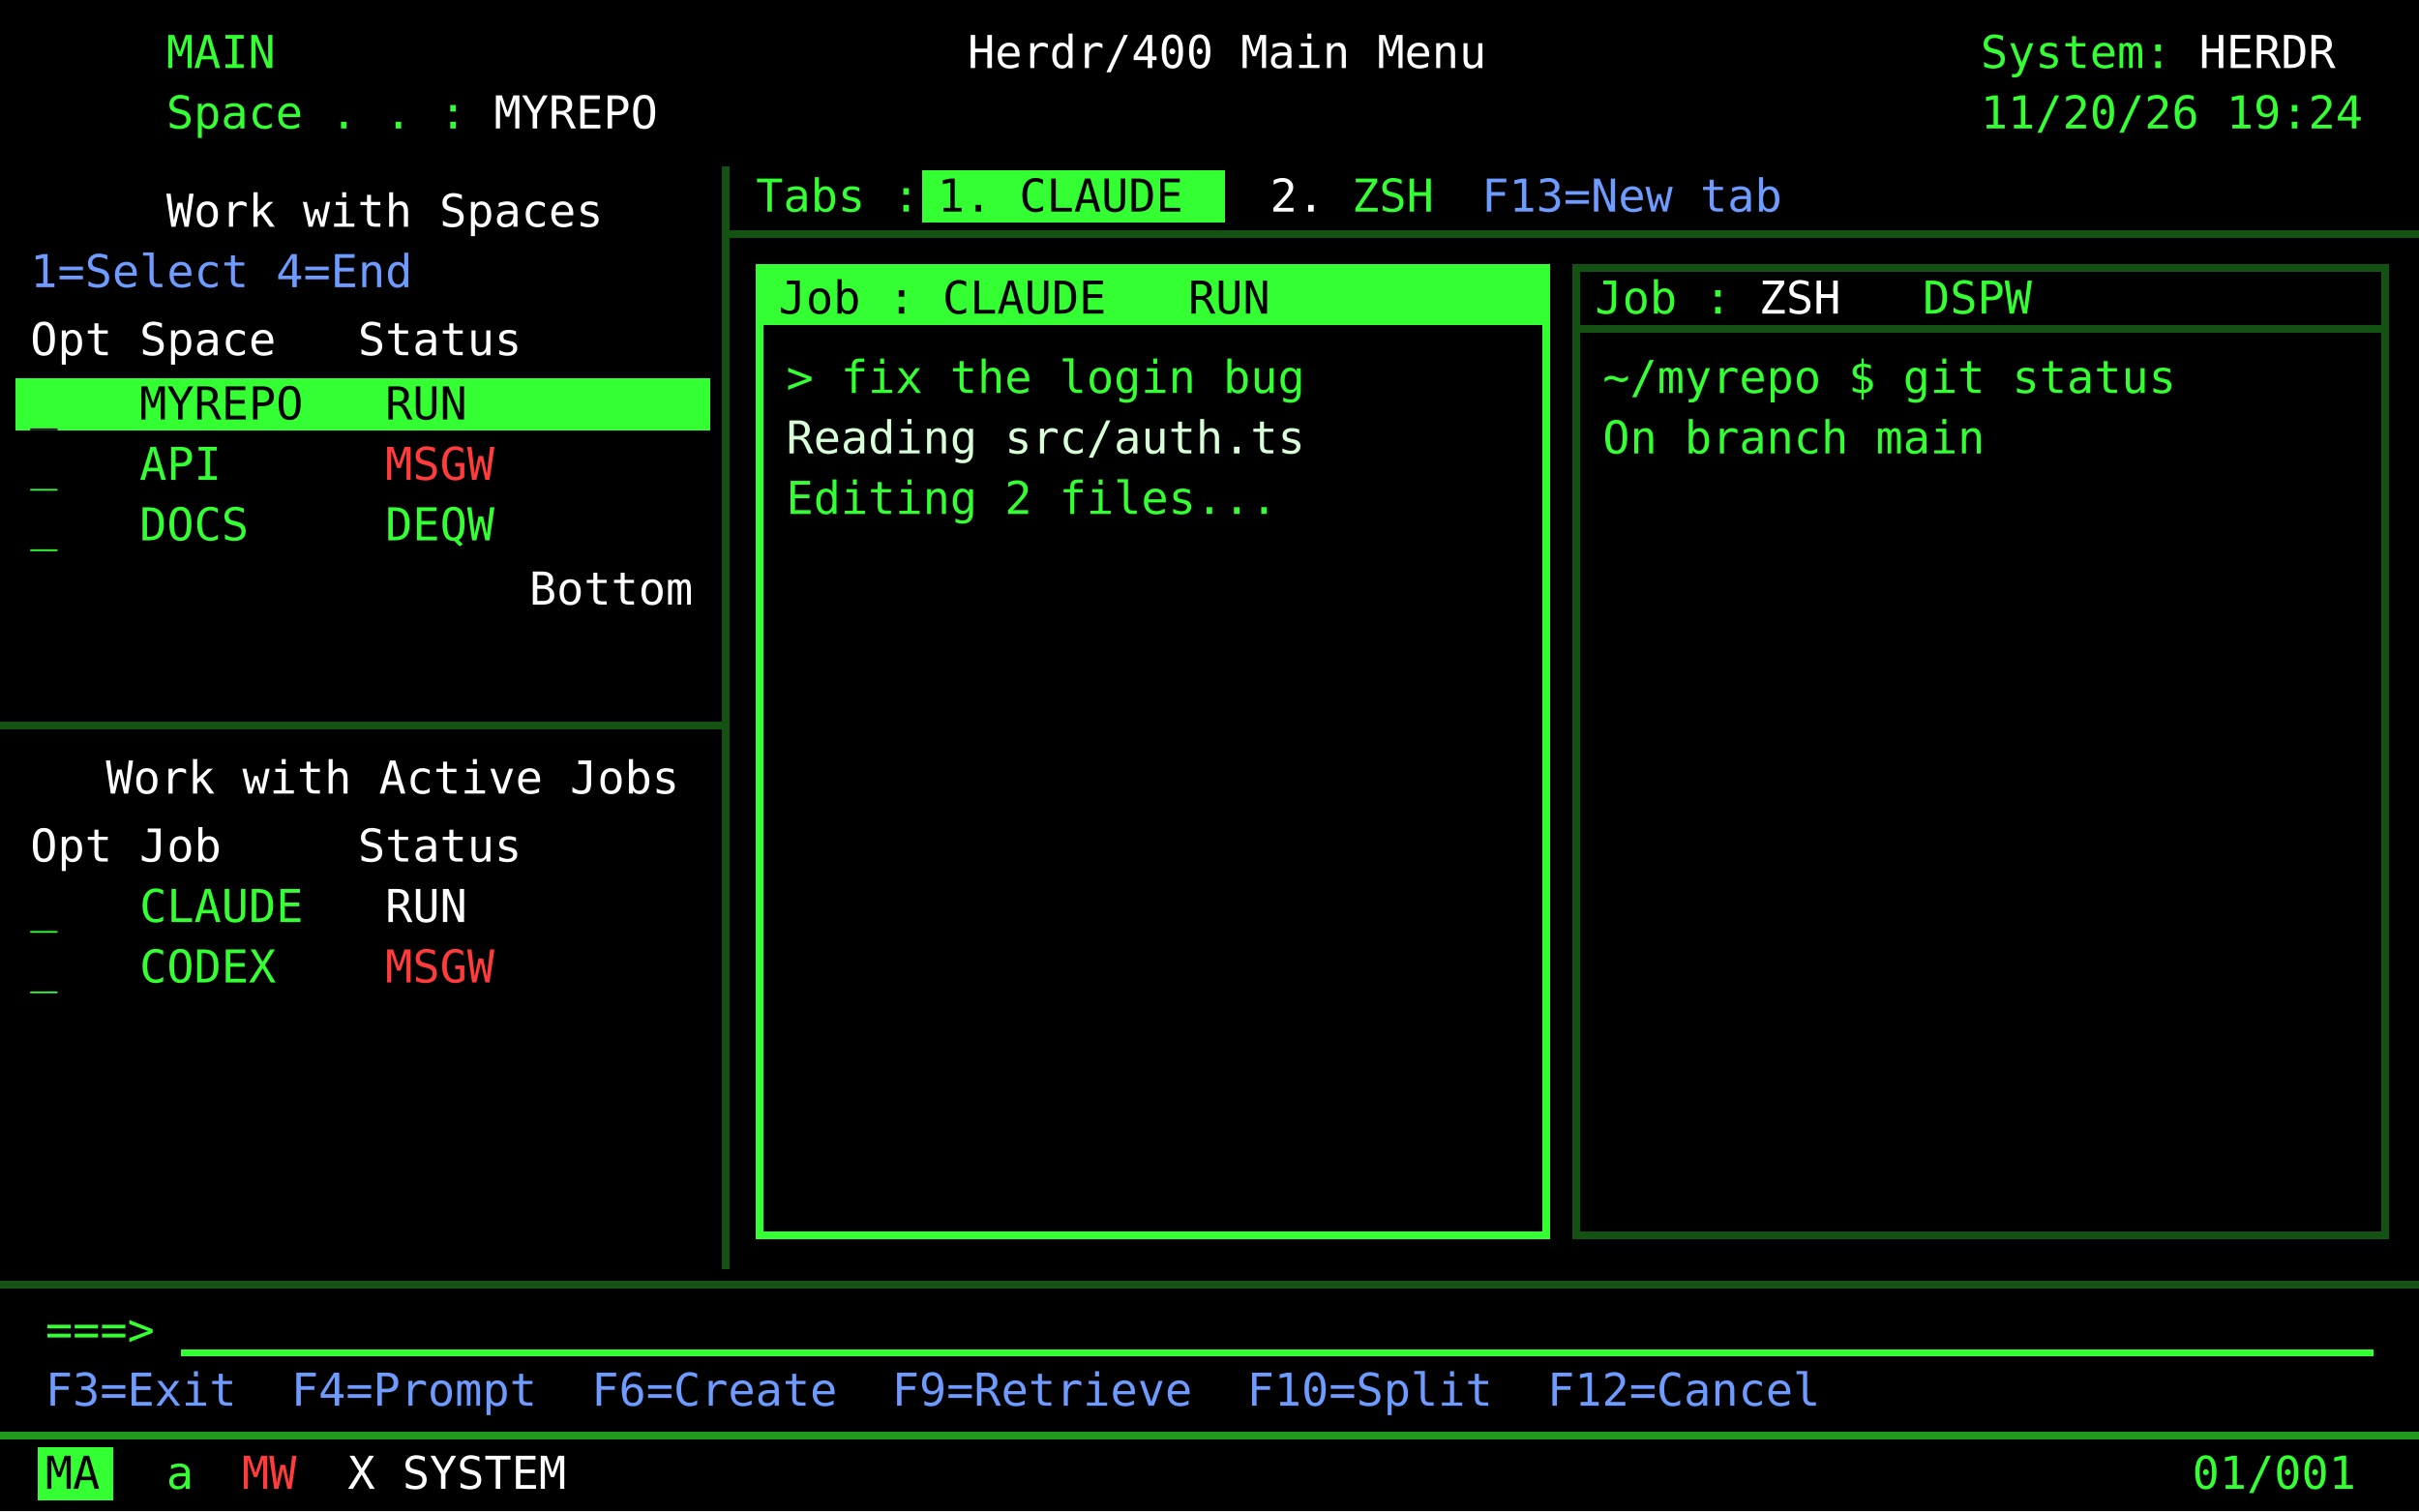
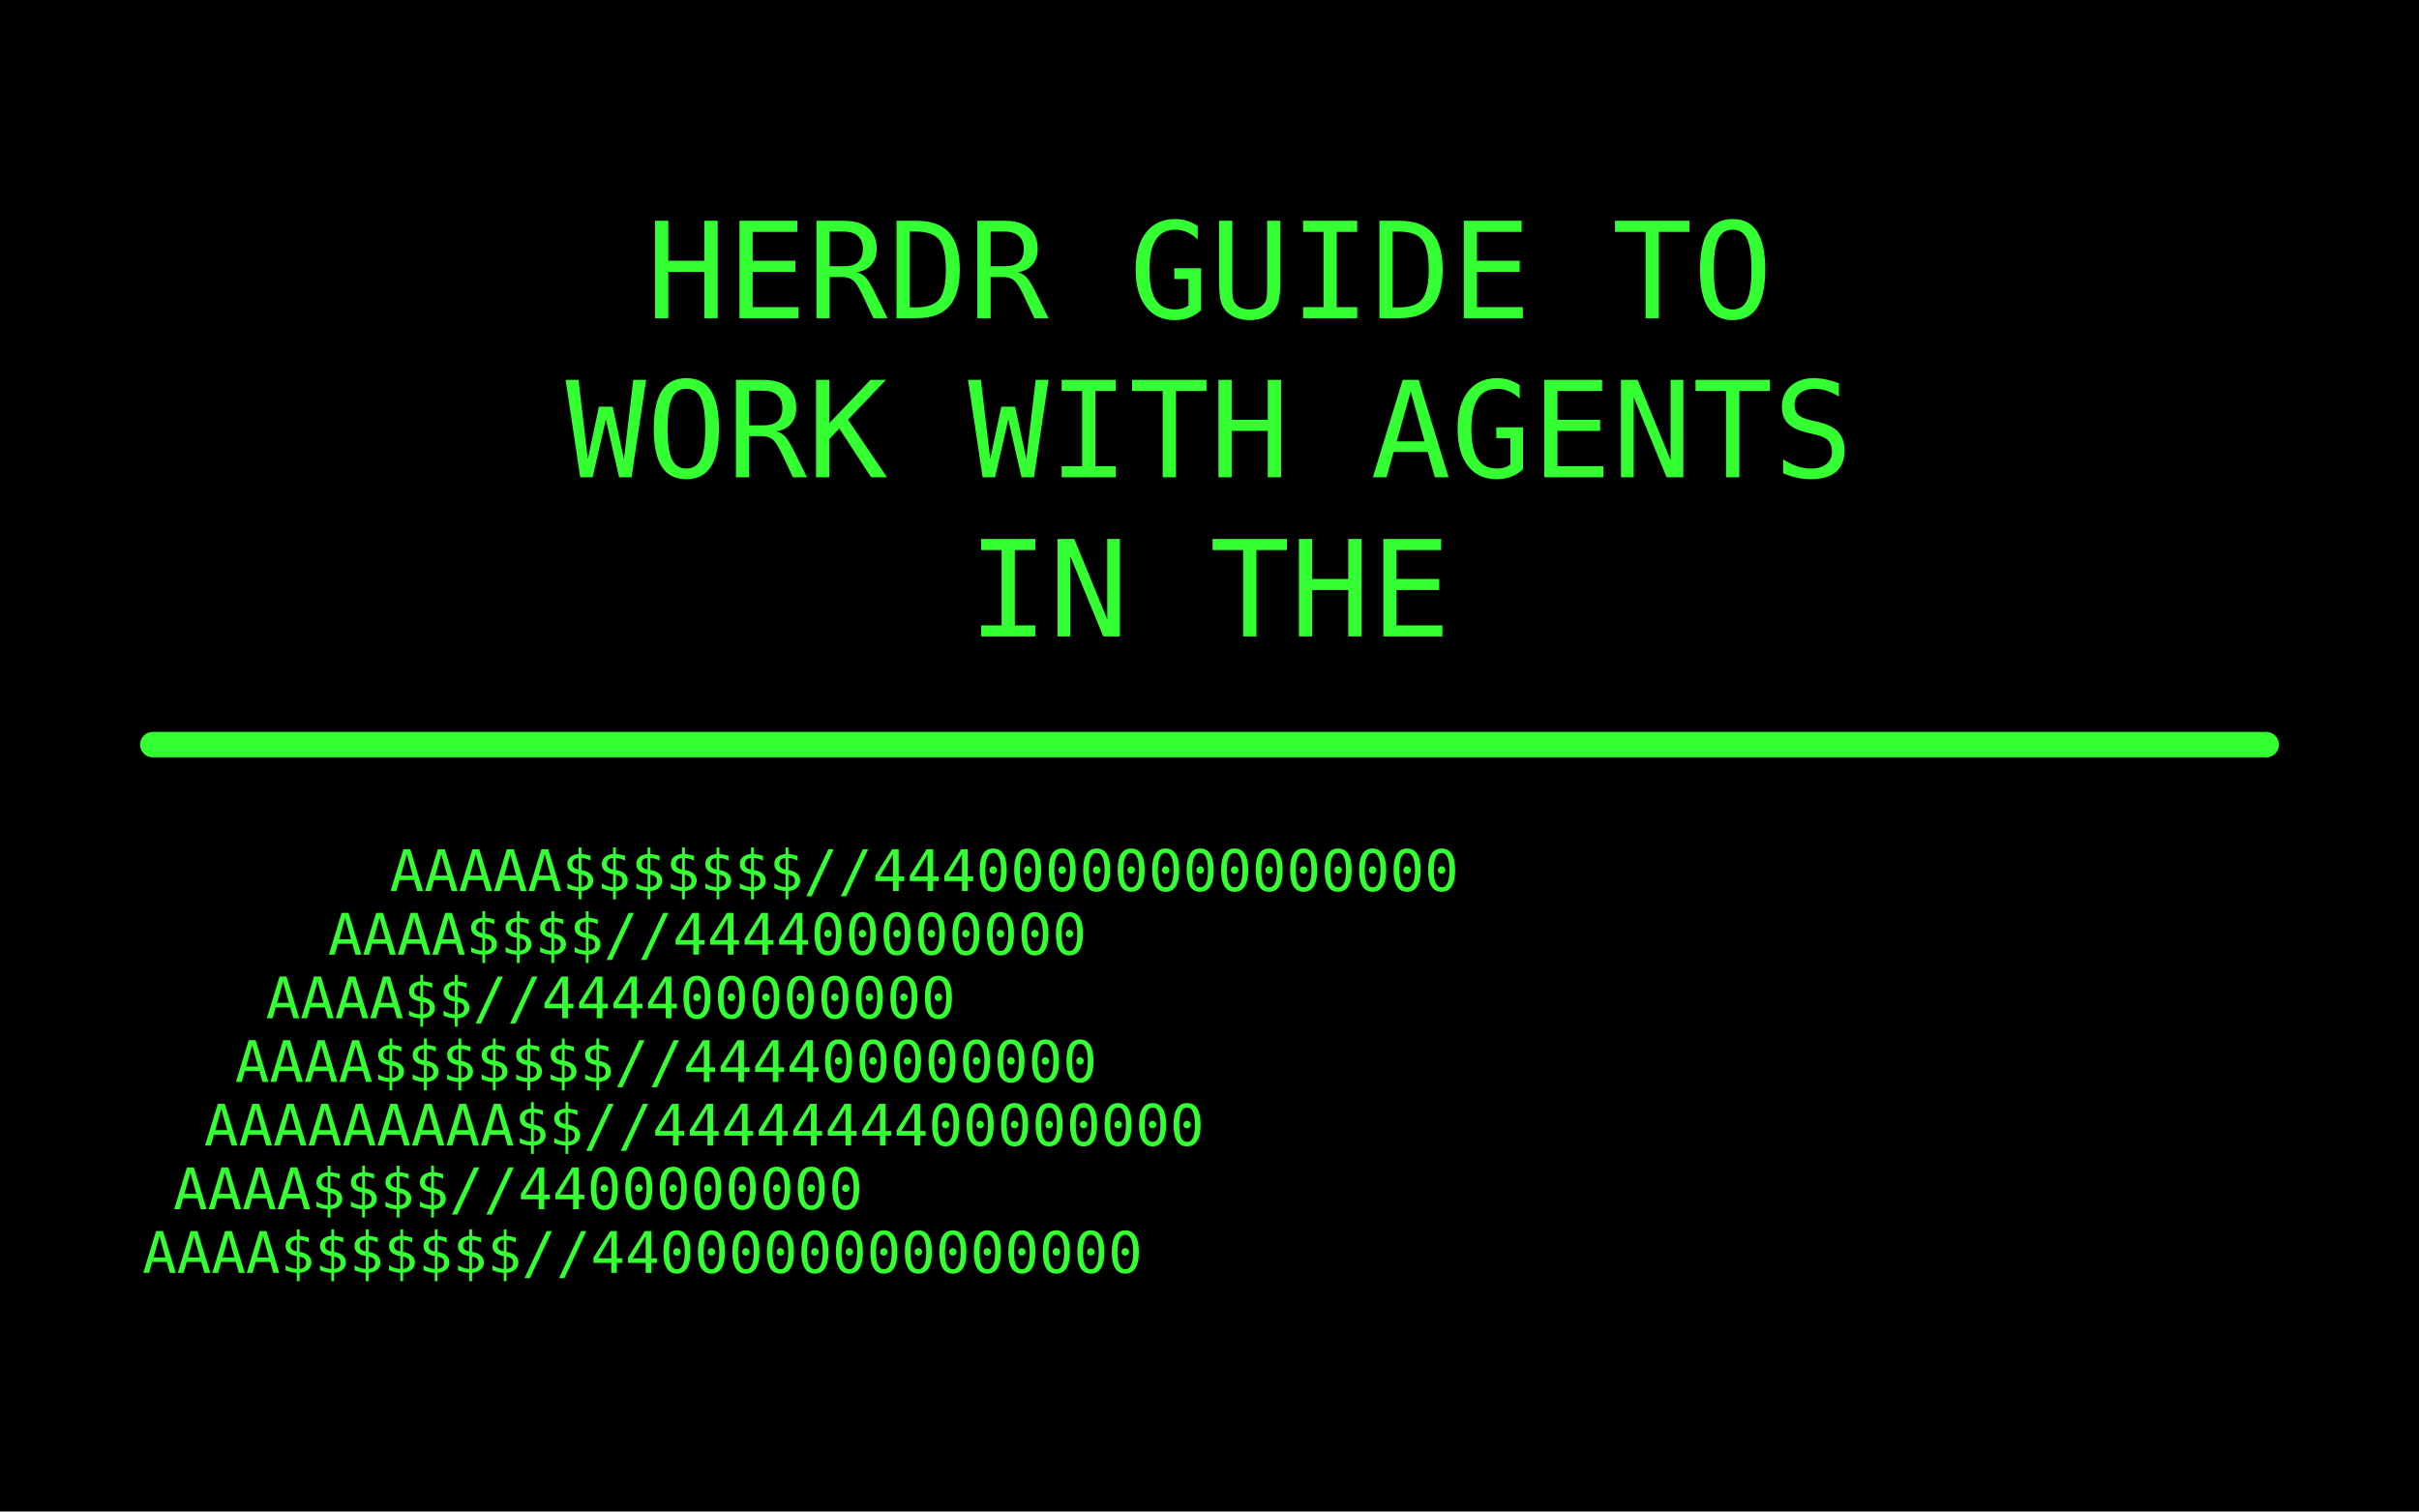
- <svg xmlns="http://www.w3.org/2000/svg" xml:space="preserve" viewBox="0 0 320 200" shape-rendering="crispEdges" font-family="monospace" font-size="6">
-   <rect width="320" height="200" fill="#000000" />
-   <text x="22" y="9" fill="#33ff33">MAIN</text>
-   <text x="128" y="9" fill="#ffffff">Herdr/400 Main Menu</text>
-   <text x="262" y="9" fill="#33ff33">System: <tspan fill="#ffffff">HERDR</tspan>
-   </text>
-   <text x="22" y="17" fill="#33ff33">Space . . : <tspan fill="#ffffff">MYREPO</tspan>
-   </text>
-   <text x="262" y="17" fill="#33ff33">11/20/26 19:24</text>
-   <line x1="96" y1="22" x2="96" y2="168" stroke="#145214" />
-   <line x1="0" y1="96" x2="96" y2="96" stroke="#145214" />
-   <text x="22" y="30" fill="#ffffff">Work with Spaces</text>
-   <text x="4" y="38" fill="#6e9bff">1=Select 4=End</text>
-   <text x="4" y="47" fill="#ffffff">Opt Space   Status</text>
-   <rect x="2" y="50" width="92" height="7" fill="#33ff33" />
-   <text x="4" y="55.5" fill="#000000">_   MYREPO   RUN</text>
-   <text x="4" y="63.5" fill="#33ff33">_   API      <tspan fill="#ff3b3b">MSGW</tspan>
-   </text>
-   <text x="4" y="71.5" fill="#33ff33">_   DOCS     <tspan fill="#33ff33">DEQW</tspan>
-   </text>
-   <text x="70" y="80" fill="#ffffff">Bottom</text>
-   <text x="14" y="105" fill="#ffffff">Work with Active Jobs</text>
-   <text x="4" y="114" fill="#ffffff">Opt Job     Status</text>
-   <text x="4" y="122" fill="#33ff33">_   CLAUDE   <tspan fill="#ffffff">RUN</tspan>
-   </text>
-   <text x="4" y="130" fill="#33ff33">_   CODEX    <tspan fill="#ff3b3b">MSGW</tspan>
-   </text>
-   <line x1="96" y1="31" x2="320" y2="31" stroke="#145214" />
-   <text x="100" y="28" fill="#33ff33">Tabs :</text>
-   <rect x="122" y="22.5" width="40" height="7" fill="#33ff33" />
-   <text x="124" y="28" fill="#000000">1. CLAUDE</text>
-   <text x="168" y="28" fill="#ffffff">2. <tspan fill="#33ff33">ZSH</tspan>
-   </text>
-   <text x="196" y="28" fill="#6e9bff">F13=New tab</text>
-   <rect x="100.5" y="35.5" width="104" height="128" fill="none" stroke="#33ff33" />
-   <rect x="101" y="36" width="103" height="7" fill="#33ff33" />
-   <text x="103" y="41.5" fill="#000000">Job : CLAUDE   RUN</text>
-   <text x="104" y="52" fill="#33ff33">&gt; fix the login bug</text>
-   <text x="104" y="60" fill="#d8ffd8">Reading src/auth.ts</text>
-   <text x="104" y="68" fill="#33ff33">Editing 2 files...</text>
-   <rect x="208.5" y="35.5" width="107" height="128" fill="none" stroke="#145214" />
-   <text x="211" y="41.5" fill="#33ff33">Job : <tspan fill="#ffffff">ZSH</tspan>   DSPW</text>
-   <line x1="209" y1="43.5" x2="315" y2="43.5" stroke="#145214" />
-   <text x="212" y="52" fill="#33ff33">~/myrepo $ git status</text>
-   <text x="212" y="60" fill="#33ff33">On branch main</text>
-   <line x1="0" y1="170" x2="320" y2="170" stroke="#145214" />
-   <text x="6" y="178" fill="#33ff33">===&gt;</text>
-   <line x1="24" y1="179" x2="314" y2="179" stroke="#33ff33" />
-   <text x="6" y="186" fill="#6e9bff">F3=Exit  F4=Prompt  F6=Create  F9=Retrieve  F10=Split  F12=Cancel</text>
-   <line x1="0" y1="190" x2="320" y2="190" stroke="#1f9a1f" />
-   <rect x="5" y="191.5" width="10" height="7" fill="#33ff33" />
-   <text x="6" y="197" fill="#000000">MA</text>
-   <text x="22" y="197" fill="#33ff33">a</text>
-   <text x="32" y="197" fill="#ff3b3b">MW</text>
-   <text x="46" y="197" fill="#ffffff">X SYSTEM</text>
-   <text x="290" y="197" fill="#33ff33">01/001</text>
+ <svg xmlns="http://www.w3.org/2000/svg" viewBox="220 -14 760 475" font-family="&quot;IBM 3270&quot;, monospace">
+   <style>@font-face { font-family: "IBM 3270"; src: url("../mods/ibm-as400/fonts/3270-Regular.ttf"); }</style>
+   <rect x="220" y="-14" width="760" height="475" fill="#000000" />
+   <text x="600.0" y="86" fill="#33ff33" font-size="42" text-anchor="middle">HERDR GUIDE TO</text>
+   <text x="600.0" y="136" fill="#33ff33" font-size="42" text-anchor="middle">WORK WITH AGENTS</text>
+   <text x="600.0" y="186" fill="#33ff33" font-size="42" text-anchor="middle">IN THE</text>
+   <rect x="264.0" y="216" width="672.0" height="8" rx="4" fill="#33ff33" />
+   <text x="342.4 352.1 361.9 371.6 381.3 439.6 449.3 459.1 468.8 478.5 488.2 497.9 595.1 604.9 682.6 692.3 702.1 750.7 760.4 770.1 779.8 789.5 799.3 809.0 857.6 867.3 877.0 886.7 896.5 906.2 915.9" y="266" fill="#33ff33" font-size="18">AAAAA$$$$$$$//44400000000000000</text>
+   <text x="323.0 332.7 371.6 381.3 420.2 429.9 488.2 497.9 575.7 585.4 663.2 672.9 682.6 692.3 731.2 740.9 799.3 809.0 838.1 847.9 906.2 915.9" y="286" fill="#33ff33" font-size="18">AAAA$$$$//444400000000</text>
+   <text x="303.5 313.3 371.6 381.3 410.5 420.2 556.3 566.0 643.7 653.5 672.9 682.6 721.5 731.2 789.5 799.3 828.4 838.1 896.5 906.2" y="306" fill="#33ff33" font-size="18">AAAA$$//444400000000</text>
+   <text x="293.8 303.5 361.9 371.6 410.5 420.2 429.9 439.6 449.3 459.1 468.8 536.8 546.5 624.3 634.0 663.2 672.9 711.8 721.5 779.8 789.5 818.7 828.4 886.7 896.5" y="326" fill="#33ff33" font-size="18">AAAA$$$$$$$//444400000000</text>
+   <text x="284.1 293.8 303.5 313.3 323.0 332.7 342.4 352.1 361.9 459.1 468.8 517.4 527.1 604.9 614.6 624.3 634.0 643.7 653.5 663.2 672.9 702.1 711.8 770.1 779.8 809.0 818.7 877.0 886.7" y="346" fill="#33ff33" font-size="18">AAAAAAAAA$$//4444444400000000</text>
+   <text x="274.4 284.1 342.4 352.1 381.3 391.0 449.3 459.1 497.9 507.7 643.7 653.5 692.3 702.1 760.4 770.1 799.3 809.0 867.3 877.0" y="366" fill="#33ff33" font-size="18">AAAA$$$$//4400000000</text>
+   <text x="264.7 274.4 332.7 342.4 381.3 391.0 400.7 410.5 420.2 429.9 439.6 478.5 488.2 634.0 643.7 692.3 702.1 711.8 721.5 731.2 740.9 750.7 799.3 809.0 818.7 828.4 838.1 847.9 857.6" y="386" fill="#33ff33" font-size="18">AAAA$$$$$$$//4400000000000000</text>
</svg>
